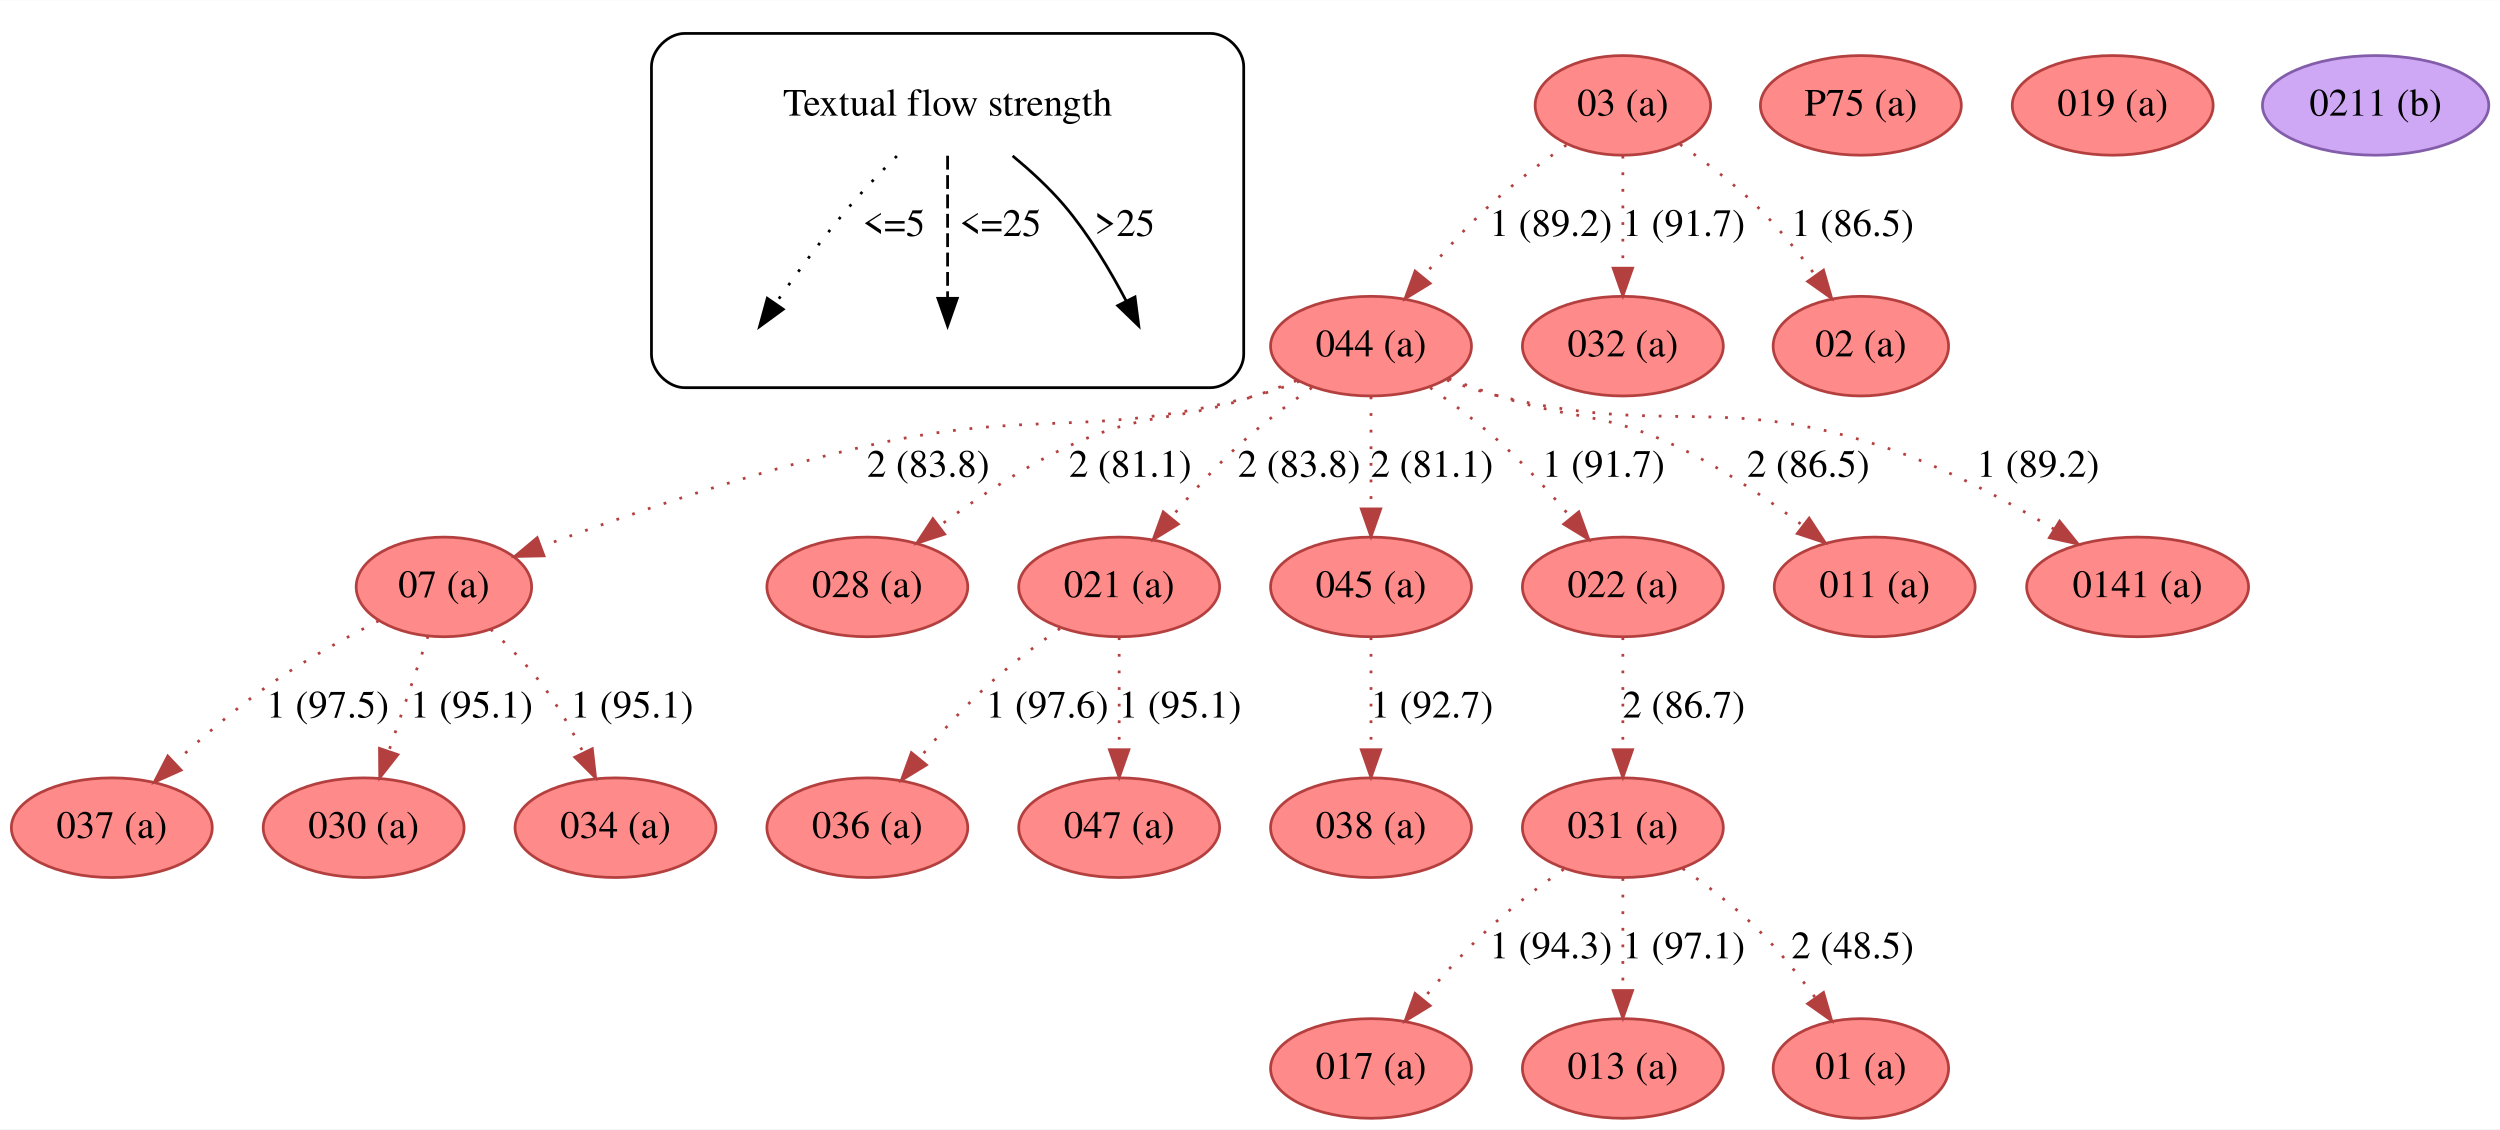
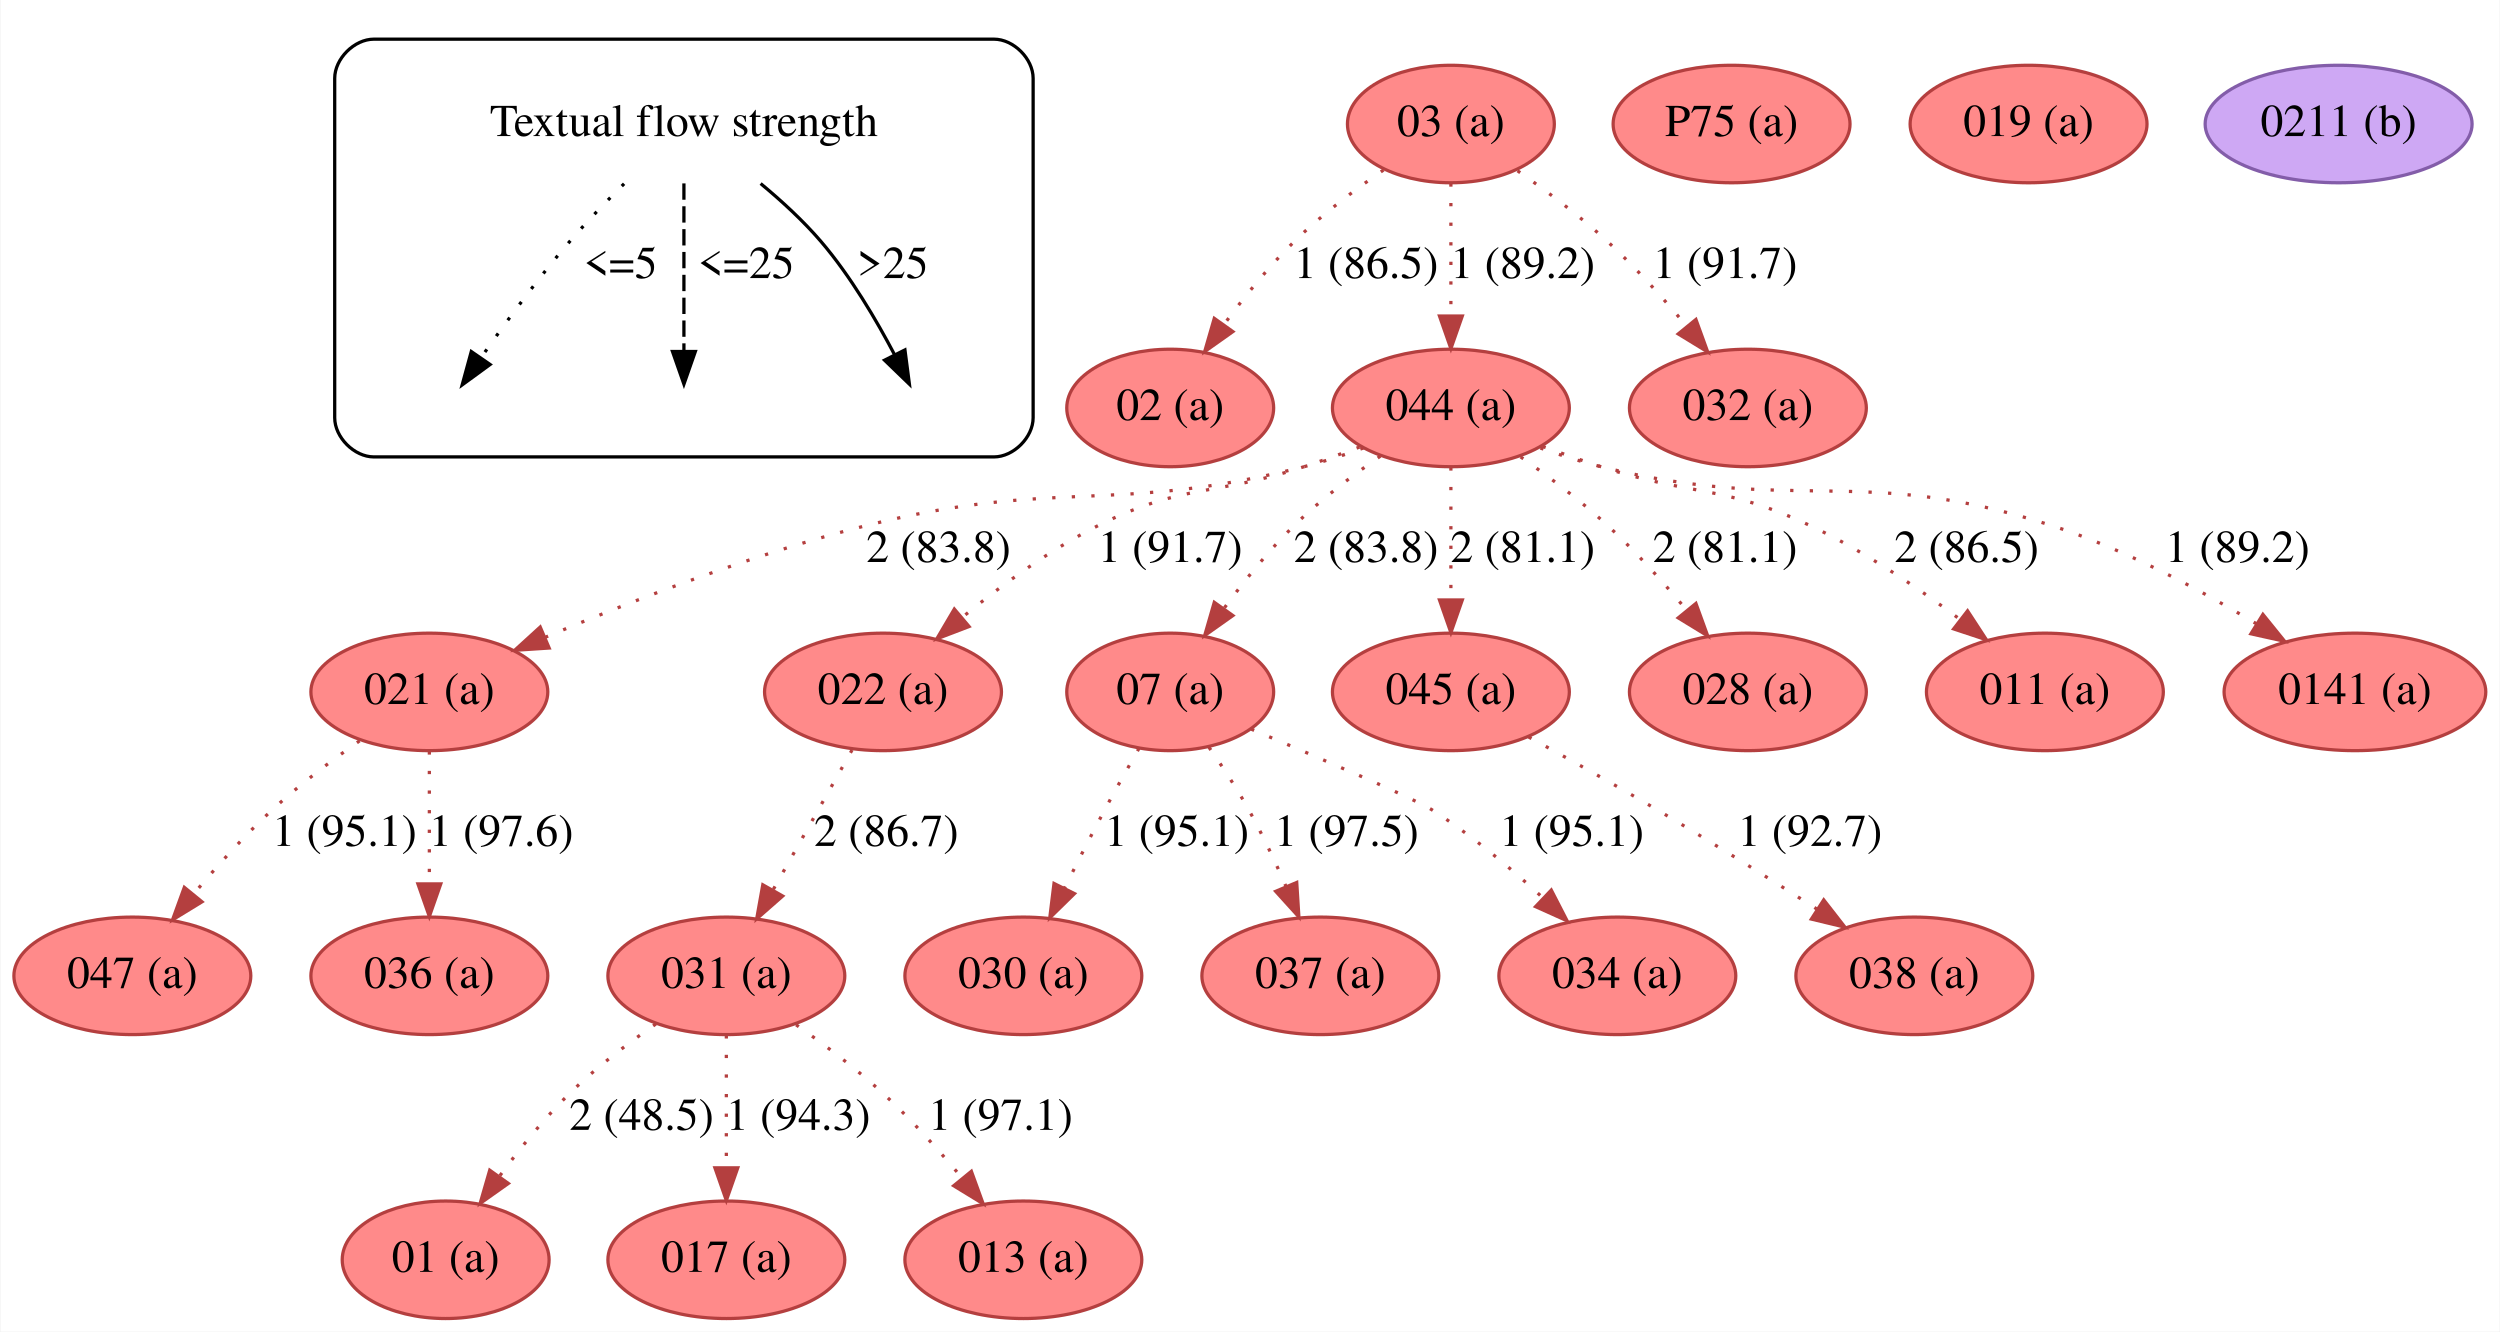
- <svg xmlns="http://www.w3.org/2000/svg" width="903pt" height="408pt" viewBox="0.00 0.00 903.34 408.00">
+ <svg xmlns="http://www.w3.org/2000/svg" width="766pt" height="408pt" viewBox="0.00 0.00 765.69 408.00">
  <g id="graph0" class="graph" transform="scale(1 1) rotate(0) translate(4 404)">
-     <polygon fill="white" stroke="none" points="-4,4 -4,-404 899.343,-404 899.343,4 -4,4" />
+     <polygon fill="white" stroke="none" points="-4,4 -4,-404 761.693,-404 761.693,4 -4,4" />
    <g id="clust1" class="cluster">
-       <path fill="none" stroke="black" d="M243.397,-264C243.397,-264 433.397,-264 433.397,-264 439.397,-264 445.397,-270 445.397,-276 445.397,-276 445.397,-380 445.397,-380 445.397,-386 439.397,-392 433.397,-392 433.397,-392 243.397,-392 243.397,-392 237.397,-392 231.397,-386 231.397,-380 231.397,-380 231.397,-276 231.397,-276 231.397,-270 237.397,-264 243.397,-264" />
+       <path fill="none" stroke="black" d="M110.397,-264C110.397,-264 300.397,-264 300.397,-264 306.397,-264 312.397,-270 312.397,-276 312.397,-276 312.397,-380 312.397,-380 312.397,-386 306.397,-392 300.397,-392 300.397,-392 110.397,-392 110.397,-392 104.397,-392 98.397,-386 98.397,-380 98.397,-380 98.397,-276 98.397,-276 98.397,-270 104.397,-264 110.397,-264" />
    </g>
    <g id="node1" class="node">
-       <text text-anchor="middle" x="338.397" y="-362.3" font-family="Times,serif" font-size="14.00">Textual flow strength</text>
+       <text text-anchor="middle" x="205.397" y="-362.3" font-family="Times,serif" font-size="14.00">Textual flow strength</text>
    </g>
    <g id="edge1" class="edge">
-       <path fill="none" stroke="black" stroke-dasharray="1,5" d="M320.062,-347.686C314.529,-342.194 308.557,-335.989 303.397,-330 293.568,-318.593 283.469,-304.779 276.31,-294.563" />
-       <polygon fill="black" stroke="black" points="279.011,-292.314 270.453,-286.068 273.248,-296.288 279.011,-292.314" />
-       <text text-anchor="middle" x="318.897" y="-318.8" font-family="Times,serif" font-size="14.00">&lt;=5  </text>
+       <path fill="none" stroke="black" stroke-dasharray="1,5" d="M187.062,-347.686C181.529,-342.194 175.557,-335.989 170.397,-330 160.568,-318.593 150.469,-304.779 143.31,-294.563" />
+       <polygon fill="black" stroke="black" points="146.011,-292.314 137.453,-286.068 140.248,-296.288 146.011,-292.314" />
+       <text text-anchor="middle" x="185.897" y="-318.8" font-family="Times,serif" font-size="14.00">&lt;=5  </text>
    </g>
    <g id="edge2" class="edge">
-       <path fill="none" stroke="black" stroke-dasharray="5,2" d="M338.397,-347.799C338.397,-332.794 338.397,-311.174 338.397,-296.409" />
-       <polygon fill="black" stroke="black" points="341.897,-296.293 338.397,-286.293 334.897,-296.293 341.897,-296.293" />
-       <text text-anchor="middle" x="357.397" y="-318.8" font-family="Times,serif" font-size="14.00">  &lt;=25</text>
+       <path fill="none" stroke="black" stroke-dasharray="5,2" d="M205.397,-347.799C205.397,-332.794 205.397,-311.174 205.397,-296.409" />
+       <polygon fill="black" stroke="black" points="208.897,-296.293 205.397,-286.293 201.897,-296.293 208.897,-296.293" />
+       <text text-anchor="middle" x="224.397" y="-318.8" font-family="Times,serif" font-size="14.00">  &lt;=25</text>
    </g>
    <g id="edge3" class="edge">
-       <path fill="none" stroke="black" d="M361.9,-347.76C368.303,-342.462 374.963,-336.344 380.397,-330 389.484,-319.39 397.492,-305.689 402.943,-295.313" />
-       <polygon fill="black" stroke="black" points="406.119,-296.789 407.488,-286.283 399.866,-293.642 406.119,-296.789" />
-       <text text-anchor="middle" x="402.397" y="-318.8" font-family="Times,serif" font-size="14.00">&gt;25</text>
+       <path fill="none" stroke="black" d="M228.9,-347.76C235.303,-342.462 241.963,-336.344 247.397,-330 256.484,-319.39 264.492,-305.689 269.943,-295.313" />
+       <polygon fill="black" stroke="black" points="273.119,-296.789 274.488,-286.283 266.866,-293.642 273.119,-296.789" />
+       <text text-anchor="middle" x="269.397" y="-318.8" font-family="Times,serif" font-size="14.00">&gt;25</text>
    </g>
    <g id="node5" class="node">
-       <ellipse fill="#ff8a8a" stroke="#b43f3f" cx="491.397" cy="-279" rx="36.294" ry="18" />
-       <text text-anchor="middle" x="491.397" y="-275.3" font-family="Times,serif" font-size="14.00">044 (a)</text>
+       <ellipse fill="#ff8a8a" stroke="#b43f3f" cx="440.397" cy="-366" rx="31.695" ry="18" />
+       <text text-anchor="middle" x="440.397" y="-362.3" font-family="Times,serif" font-size="14.00">03 (a)</text>
    </g>
    <g id="node6" class="node">
-       <ellipse fill="#ff8a8a" stroke="#b43f3f" cx="156.397" cy="-192" rx="31.695" ry="18" />
-       <text text-anchor="middle" x="156.397" y="-188.3" font-family="Times,serif" font-size="14.00">07 (a)</text>
+       <ellipse fill="#ff8a8a" stroke="#b43f3f" cx="354.397" cy="-279" rx="31.695" ry="18" />
+       <text text-anchor="middle" x="354.397" y="-275.3" font-family="Times,serif" font-size="14.00">02 (a)</text>
    </g>
    <g id="edge4" class="edge">
-       <path fill="none" stroke="#b43f3f" stroke-dasharray="1,5" d="M465.536,-266.328C460.277,-264.299 454.723,-262.396 449.397,-261 388.711,-245.1 370.593,-256.805 309.397,-243 268.072,-233.678 222.039,-217.864 191.364,-206.515" />
-       <polygon fill="#b43f3f" stroke="#b43f3f" points="192.563,-203.226 181.97,-203.001 190.11,-209.782 192.563,-203.226" />
-       <text text-anchor="middle" x="331.397" y="-231.8" font-family="Times,serif" font-size="14.00">2 (83.8)</text>
+       <path fill="none" stroke="#b43f3f" stroke-dasharray="1,5" d="M419.75,-351.912C410.864,-345.796 400.645,-338.086 392.397,-330 384.572,-322.329 377.035,-312.975 370.765,-304.442" />
+       <polygon fill="#b43f3f" stroke="#b43f3f" points="373.603,-302.394 364.954,-296.275 367.899,-306.452 373.603,-302.394" />
+       <text text-anchor="middle" x="414.397" y="-318.8" font-family="Times,serif" font-size="14.00">1 (86.5)</text>
    </g>
    <g id="node7" class="node">
-       <ellipse fill="#ff8a8a" stroke="#b43f3f" cx="309.397" cy="-192" rx="36.294" ry="18" />
-       <text text-anchor="middle" x="309.397" y="-188.3" font-family="Times,serif" font-size="14.00">028 (a)</text>
+       <ellipse fill="#ff8a8a" stroke="#b43f3f" cx="440.397" cy="-279" rx="36.294" ry="18" />
+       <text text-anchor="middle" x="440.397" y="-275.3" font-family="Times,serif" font-size="14.00">044 (a)</text>
    </g>
    <g id="edge5" class="edge">
-       <path fill="none" stroke="#b43f3f" stroke-dasharray="1,5" d="M464.467,-266.535C459.495,-264.58 454.319,-262.651 449.397,-261 420.163,-251.197 410.404,-255.896 382.397,-243 365.8,-235.358 348.867,-224.024 335.492,-214.077" />
-       <polygon fill="#b43f3f" stroke="#b43f3f" points="337.33,-211.077 327.257,-207.795 333.084,-216.643 337.33,-211.077" />
-       <text text-anchor="middle" x="404.397" y="-231.8" font-family="Times,serif" font-size="14.00">2 (81.1)</text>
+       <path fill="none" stroke="#b43f3f" stroke-dasharray="1,5" d="M440.397,-347.799C440.397,-336.163 440.397,-320.548 440.397,-307.237" />
+       <polygon fill="#b43f3f" stroke="#b43f3f" points="443.897,-307.175 440.397,-297.175 436.897,-307.175 443.897,-307.175" />
+       <text text-anchor="middle" x="462.397" y="-318.8" font-family="Times,serif" font-size="14.00">1 (89.2)</text>
    </g>
    <g id="node8" class="node">
-       <ellipse fill="#ff8a8a" stroke="#b43f3f" cx="400.397" cy="-192" rx="36.294" ry="18" />
-       <text text-anchor="middle" x="400.397" y="-188.3" font-family="Times,serif" font-size="14.00">021 (a)</text>
+       <ellipse fill="#ff8a8a" stroke="#b43f3f" cx="531.397" cy="-279" rx="36.294" ry="18" />
+       <text text-anchor="middle" x="531.397" y="-275.3" font-family="Times,serif" font-size="14.00">032 (a)</text>
    </g>
    <g id="edge6" class="edge">
-       <path fill="none" stroke="#b43f3f" stroke-dasharray="1,5" d="M470.025,-264.006C461.404,-257.963 451.582,-250.554 443.397,-243 434.853,-235.115 426.321,-225.619 419.136,-217.029" />
-       <polygon fill="#b43f3f" stroke="#b43f3f" points="421.741,-214.685 412.704,-209.155 416.32,-219.113 421.741,-214.685" />
-       <text text-anchor="middle" x="465.397" y="-231.8" font-family="Times,serif" font-size="14.00">2 (83.8)</text>
+       <path fill="none" stroke="#b43f3f" stroke-dasharray="1,5" d="M460.816,-351.672C469.659,-345.512 479.908,-337.834 488.397,-330 496.941,-322.115 505.472,-312.619 512.657,-304.029" />
+       <polygon fill="#b43f3f" stroke="#b43f3f" points="515.474,-306.113 519.089,-296.155 510.053,-301.685 515.474,-306.113" />
+       <text text-anchor="middle" x="524.397" y="-318.8" font-family="Times,serif" font-size="14.00">1 (91.7)</text>
+     </g>
+     <g id="node13" class="node">
+       <ellipse fill="#ff8a8a" stroke="#b43f3f" cx="127.397" cy="-192" rx="36.294" ry="18" />
+       <text text-anchor="middle" x="127.397" y="-188.3" font-family="Times,serif" font-size="14.00">021 (a)</text>
+     </g>
+     <g id="edge13" class="edge">
+       <path fill="none" stroke="#b43f3f" stroke-dasharray="1,5" d="M413.589,-266.735C407.677,-264.572 401.389,-262.513 395.397,-261 337.135,-246.287 319.688,-257.595 261.397,-243 227.073,-234.406 189.441,-219.887 162.82,-208.702" />
+       <polygon fill="#b43f3f" stroke="#b43f3f" points="164.108,-205.447 153.536,-204.75 161.366,-211.887 164.108,-205.447" />
+       <text text-anchor="middle" x="283.397" y="-231.8" font-family="Times,serif" font-size="14.00">2 (83.8)</text>
+     </g>
+     <g id="node16" class="node">
+       <ellipse fill="#ff8a8a" stroke="#b43f3f" cx="266.397" cy="-192" rx="36.294" ry="18" />
+       <text text-anchor="middle" x="266.397" y="-188.3" font-family="Times,serif" font-size="14.00">022 (a)</text>
+     </g>
+     <g id="edge14" class="edge">
+       <path fill="none" stroke="#b43f3f" stroke-dasharray="1,5" d="M412.439,-267.028C406.826,-264.941 400.946,-262.838 395.397,-261 367.752,-251.847 358.447,-256.014 332.397,-243 317.455,-235.536 302.481,-224.547 290.582,-214.772" />
+       <polygon fill="#b43f3f" stroke="#b43f3f" points="292.77,-212.038 282.874,-208.256 288.251,-217.384 292.77,-212.038" />
+       <text text-anchor="middle" x="354.397" y="-231.8" font-family="Times,serif" font-size="14.00">1 (91.7)</text>
+     </g>
+     <g id="node17" class="node">
+       <ellipse fill="#ff8a8a" stroke="#b43f3f" cx="354.397" cy="-192" rx="31.695" ry="18" />
+       <text text-anchor="middle" x="354.397" y="-188.3" font-family="Times,serif" font-size="14.00">07 (a)</text>
+     </g>
+     <g id="edge15" class="edge">
+       <path fill="none" stroke="#b43f3f" stroke-dasharray="1,5" d="M418.793,-264.25C410.136,-258.245 400.351,-250.798 392.397,-243 384.572,-235.329 377.035,-225.975 370.765,-217.442" />
+       <polygon fill="#b43f3f" stroke="#b43f3f" points="373.603,-215.394 364.954,-209.275 367.899,-219.452 373.603,-215.394" />
+       <text text-anchor="middle" x="414.397" y="-231.8" font-family="Times,serif" font-size="14.00">2 (83.8)</text>
+     </g>
+     <g id="node18" class="node">
+       <ellipse fill="#ff8a8a" stroke="#b43f3f" cx="440.397" cy="-192" rx="36.294" ry="18" />
+       <text text-anchor="middle" x="440.397" y="-188.3" font-family="Times,serif" font-size="14.00">045 (a)</text>
+     </g>
+     <g id="edge16" class="edge">
+       <path fill="none" stroke="#b43f3f" stroke-dasharray="1,5" d="M440.397,-260.799C440.397,-249.163 440.397,-233.548 440.397,-220.237" />
+       <polygon fill="#b43f3f" stroke="#b43f3f" points="443.897,-220.175 440.397,-210.175 436.897,-220.175 443.897,-220.175" />
+       <text text-anchor="middle" x="462.397" y="-231.8" font-family="Times,serif" font-size="14.00">2 (81.1)</text>
+     </g>
+     <g id="node19" class="node">
+       <ellipse fill="#ff8a8a" stroke="#b43f3f" cx="531.397" cy="-192" rx="36.294" ry="18" />
+       <text text-anchor="middle" x="531.397" y="-188.3" font-family="Times,serif" font-size="14.00">028 (a)</text>
+     </g>
+     <g id="edge17" class="edge">
+       <path fill="none" stroke="#b43f3f" stroke-dasharray="1,5" d="M461.768,-264.006C470.389,-257.963 480.211,-250.554 488.397,-243 496.941,-235.115 505.472,-225.619 512.657,-217.029" />
+       <polygon fill="#b43f3f" stroke="#b43f3f" points="515.474,-219.113 519.089,-209.155 510.053,-214.685 515.474,-219.113" />
+       <text text-anchor="middle" x="524.397" y="-231.8" font-family="Times,serif" font-size="14.00">2 (81.1)</text>
+     </g>
+     <g id="node20" class="node">
+       <ellipse fill="#ff8a8a" stroke="#b43f3f" cx="622.397" cy="-192" rx="36.294" ry="18" />
+       <text text-anchor="middle" x="622.397" y="-188.3" font-family="Times,serif" font-size="14.00">011 (a)</text>
+     </g>
+     <g id="edge18" class="edge">
+       <path fill="none" stroke="#b43f3f" stroke-dasharray="1,5" d="M468.492,-267.213C474.377,-265.067 480.567,-262.894 486.397,-261 514.499,-251.871 523.67,-255.601 550.397,-243 566.657,-235.334 583.241,-224.096 596.388,-214.216" />
+       <polygon fill="#b43f3f" stroke="#b43f3f" points="598.709,-216.847 604.494,-207.97 594.436,-211.302 598.709,-216.847" />
+       <text text-anchor="middle" x="598.397" y="-231.8" font-family="Times,serif" font-size="14.00">2 (86.5)</text>
+     </g>
+     <g id="node21" class="node">
+       <ellipse fill="#ff8a8a" stroke="#b43f3f" cx="717.397" cy="-192" rx="40.094" ry="18" />
+       <text text-anchor="middle" x="717.397" y="-188.3" font-family="Times,serif" font-size="14.00">0141 (a)</text>
+     </g>
+     <g id="edge19" class="edge">
+       <path fill="none" stroke="#b43f3f" stroke-dasharray="1,5" d="M467.813,-266.728C473.856,-264.566 480.28,-262.509 486.397,-261 546.45,-246.186 565.521,-261.957 624.397,-243 646.537,-235.871 669.576,-223.526 687.184,-212.887" />
+       <polygon fill="#b43f3f" stroke="#b43f3f" points="689.202,-215.754 695.864,-207.515 685.518,-209.802 689.202,-215.754" />
+       <text text-anchor="middle" x="681.397" y="-231.8" font-family="Times,serif" font-size="14.00">1 (89.2)</text>
    </g>
    <g id="node9" class="node">
-       <ellipse fill="#ff8a8a" stroke="#b43f3f" cx="491.397" cy="-192" rx="36.294" ry="18" />
-       <text text-anchor="middle" x="491.397" y="-188.3" font-family="Times,serif" font-size="14.00">045 (a)</text>
+       <ellipse fill="#ff8a8a" stroke="#b43f3f" cx="218.397" cy="-105" rx="36.294" ry="18" />
+       <text text-anchor="middle" x="218.397" y="-101.3" font-family="Times,serif" font-size="14.00">031 (a)</text>
+     </g>
+     <g id="node10" class="node">
+       <ellipse fill="#ff8a8a" stroke="#b43f3f" cx="132.397" cy="-18" rx="31.695" ry="18" />
+       <text text-anchor="middle" x="132.397" y="-14.3" font-family="Times,serif" font-size="14.00">01 (a)</text>
    </g>
    <g id="edge7" class="edge">
-       <path fill="none" stroke="#b43f3f" stroke-dasharray="1,5" d="M491.397,-260.799C491.397,-249.163 491.397,-233.548 491.397,-220.237" />
-       <polygon fill="#b43f3f" stroke="#b43f3f" points="494.897,-220.175 491.397,-210.175 487.897,-220.175 494.897,-220.175" />
-       <text text-anchor="middle" x="513.397" y="-231.8" font-family="Times,serif" font-size="14.00">2 (81.1)</text>
-     </g>
-     <g id="node10" class="node">
-       <ellipse fill="#ff8a8a" stroke="#b43f3f" cx="582.397" cy="-192" rx="36.294" ry="18" />
-       <text text-anchor="middle" x="582.397" y="-188.3" font-family="Times,serif" font-size="14.00">022 (a)</text>
+       <path fill="none" stroke="#b43f3f" stroke-dasharray="1,5" d="M196.793,-90.25C188.136,-84.245 178.351,-76.798 170.397,-69 162.572,-61.329 155.035,-51.975 148.765,-43.442" />
+       <polygon fill="#b43f3f" stroke="#b43f3f" points="151.603,-41.394 142.954,-35.275 145.899,-45.452 151.603,-41.394" />
+       <text text-anchor="middle" x="192.397" y="-57.8" font-family="Times,serif" font-size="14.00">2 (48.5)</text>
+     </g>
+     <g id="node11" class="node">
+       <ellipse fill="#ff8a8a" stroke="#b43f3f" cx="218.397" cy="-18" rx="36.294" ry="18" />
+       <text text-anchor="middle" x="218.397" y="-14.3" font-family="Times,serif" font-size="14.00">017 (a)</text>
    </g>
    <g id="edge8" class="edge">
-       <path fill="none" stroke="#b43f3f" stroke-dasharray="1,5" d="M512.768,-264.006C521.389,-257.963 531.211,-250.554 539.397,-243 547.941,-235.115 556.472,-225.619 563.657,-217.029" />
-       <polygon fill="#b43f3f" stroke="#b43f3f" points="566.474,-219.113 570.089,-209.155 561.053,-214.685 566.474,-219.113" />
-       <text text-anchor="middle" x="575.397" y="-231.8" font-family="Times,serif" font-size="14.00">1 (91.7)</text>
-     </g>
-     <g id="node11" class="node">
-       <ellipse fill="#ff8a8a" stroke="#b43f3f" cx="673.397" cy="-192" rx="36.294" ry="18" />
-       <text text-anchor="middle" x="673.397" y="-188.3" font-family="Times,serif" font-size="14.00">011 (a)</text>
+       <path fill="none" stroke="#b43f3f" stroke-dasharray="1,5" d="M218.397,-86.799C218.397,-75.163 218.397,-59.548 218.397,-46.237" />
+       <polygon fill="#b43f3f" stroke="#b43f3f" points="221.897,-46.175 218.397,-36.175 214.897,-46.175 221.897,-46.175" />
+       <text text-anchor="middle" x="240.397" y="-57.8" font-family="Times,serif" font-size="14.00">1 (94.3)</text>
+     </g>
+     <g id="node12" class="node">
+       <ellipse fill="#ff8a8a" stroke="#b43f3f" cx="309.397" cy="-18" rx="36.294" ry="18" />
+       <text text-anchor="middle" x="309.397" y="-14.3" font-family="Times,serif" font-size="14.00">013 (a)</text>
    </g>
    <g id="edge9" class="edge">
-       <path fill="none" stroke="#b43f3f" stroke-dasharray="1,5" d="M519.492,-267.213C525.377,-265.067 531.567,-262.894 537.397,-261 565.499,-251.871 574.67,-255.601 601.397,-243 617.657,-235.334 634.241,-224.096 647.388,-214.216" />
-       <polygon fill="#b43f3f" stroke="#b43f3f" points="649.709,-216.847 655.494,-207.97 645.436,-211.302 649.709,-216.847" />
-       <text text-anchor="middle" x="649.397" y="-231.8" font-family="Times,serif" font-size="14.00">2 (86.5)</text>
-     </g>
-     <g id="node12" class="node">
-       <ellipse fill="#ff8a8a" stroke="#b43f3f" cx="768.397" cy="-192" rx="40.094" ry="18" />
-       <text text-anchor="middle" x="768.397" y="-188.3" font-family="Times,serif" font-size="14.00">0141 (a)</text>
+       <path fill="none" stroke="#b43f3f" stroke-dasharray="1,5" d="M239.768,-90.006C248.389,-83.963 258.211,-76.554 266.397,-69 274.941,-61.115 283.472,-51.619 290.657,-43.029" />
+       <polygon fill="#b43f3f" stroke="#b43f3f" points="293.474,-45.114 297.089,-35.154 288.053,-40.685 293.474,-45.114" />
+       <text text-anchor="middle" x="302.397" y="-57.8" font-family="Times,serif" font-size="14.00">1 (97.1)</text>
+     </g>
+     <g id="node14" class="node">
+       <ellipse fill="#ff8a8a" stroke="#b43f3f" cx="36.397" cy="-105" rx="36.294" ry="18" />
+       <text text-anchor="middle" x="36.397" y="-101.3" font-family="Times,serif" font-size="14.00">047 (a)</text>
    </g>
    <g id="edge10" class="edge">
-       <path fill="none" stroke="#b43f3f" stroke-dasharray="1,5" d="M518.813,-266.728C524.856,-264.566 531.28,-262.509 537.397,-261 597.45,-246.186 616.521,-261.957 675.397,-243 697.537,-235.871 720.576,-223.526 738.184,-212.887" />
-       <polygon fill="#b43f3f" stroke="#b43f3f" points="740.202,-215.754 746.864,-207.515 736.518,-209.802 740.202,-215.754" />
-       <text text-anchor="middle" x="732.397" y="-231.8" font-family="Times,serif" font-size="14.00">1 (89.2)</text>
-     </g>
-     <g id="node13" class="node">
-       <ellipse fill="#ff8a8a" stroke="#b43f3f" cx="36.397" cy="-105" rx="36.294" ry="18" />
-       <text text-anchor="middle" x="36.397" y="-101.3" font-family="Times,serif" font-size="14.00">037 (a)</text>
+       <path fill="none" stroke="#b43f3f" stroke-dasharray="1,5" d="M106.025,-177.006C97.404,-170.963 87.582,-163.554 79.397,-156 70.853,-148.115 62.321,-138.619 55.136,-130.029" />
+       <polygon fill="#b43f3f" stroke="#b43f3f" points="57.741,-127.685 48.704,-122.155 52.32,-132.113 57.741,-127.685" />
+       <text text-anchor="middle" x="101.397" y="-144.8" font-family="Times,serif" font-size="14.00">1 (95.1)</text>
+     </g>
+     <g id="node15" class="node">
+       <ellipse fill="#ff8a8a" stroke="#b43f3f" cx="127.397" cy="-105" rx="36.294" ry="18" />
+       <text text-anchor="middle" x="127.397" y="-101.3" font-family="Times,serif" font-size="14.00">036 (a)</text>
    </g>
    <g id="edge11" class="edge">
-       <path fill="none" stroke="#b43f3f" stroke-dasharray="1,5" d="M132.827,-179.749C120.394,-173.413 105.123,-164.983 92.397,-156 80.802,-147.816 68.939,-137.548 59.134,-128.449" />
-       <polygon fill="#b43f3f" stroke="#b43f3f" points="61.425,-125.798 51.756,-121.465 56.612,-130.882 61.425,-125.798" />
-       <text text-anchor="middle" x="114.397" y="-144.8" font-family="Times,serif" font-size="14.00">1 (97.5)</text>
-     </g>
-     <g id="node14" class="node">
-       <ellipse fill="#ff8a8a" stroke="#b43f3f" cx="127.397" cy="-105" rx="36.294" ry="18" />
-       <text text-anchor="middle" x="127.397" y="-101.3" font-family="Times,serif" font-size="14.00">030 (a)</text>
+       <path fill="none" stroke="#b43f3f" stroke-dasharray="1,5" d="M127.397,-173.799C127.397,-162.163 127.397,-146.548 127.397,-133.237" />
+       <polygon fill="#b43f3f" stroke="#b43f3f" points="130.897,-133.175 127.397,-123.175 123.897,-133.175 130.897,-133.175" />
+       <text text-anchor="middle" x="149.397" y="-144.8" font-family="Times,serif" font-size="14.00">1 (97.6)</text>
    </g>
    <g id="edge12" class="edge">
-       <path fill="none" stroke="#b43f3f" stroke-dasharray="1,5" d="M150.667,-174.207C146.642,-162.409 141.173,-146.378 136.548,-132.822" />
-       <polygon fill="#b43f3f" stroke="#b43f3f" points="139.755,-131.383 133.214,-123.049 133.13,-133.644 139.755,-131.383" />
-       <text text-anchor="middle" x="166.397" y="-144.8" font-family="Times,serif" font-size="14.00">1 (95.1)</text>
-     </g>
-     <g id="node15" class="node">
-       <ellipse fill="#ff8a8a" stroke="#b43f3f" cx="218.397" cy="-105" rx="36.294" ry="18" />
-       <text text-anchor="middle" x="218.397" y="-101.3" font-family="Times,serif" font-size="14.00">034 (a)</text>
-     </g>
-     <g id="edge13" class="edge">
-       <path fill="none" stroke="#b43f3f" stroke-dasharray="1,5" d="M173.312,-176.669C179.763,-170.689 186.882,-163.414 192.397,-156 197.853,-148.665 202.789,-140.023 206.859,-132.006" />
-       <polygon fill="#b43f3f" stroke="#b43f3f" points="210.013,-133.523 211.218,-122.997 203.712,-130.475 210.013,-133.523" />
-       <text text-anchor="middle" x="224.397" y="-144.8" font-family="Times,serif" font-size="14.00">1 (95.1)</text>
-     </g>
-     <g id="node16" class="node">
+       <path fill="none" stroke="#b43f3f" stroke-dasharray="1,5" d="M256.914,-174.207C250.032,-162.021 240.6,-145.318 232.792,-131.491" />
+       <polygon fill="#b43f3f" stroke="#b43f3f" points="235.662,-129.456 227.697,-122.469 229.567,-132.898 235.662,-129.456" />
+       <text text-anchor="middle" x="267.397" y="-144.8" font-family="Times,serif" font-size="14.00">2 (86.7)</text>
+     </g>
+     <g id="node22" class="node">
      <ellipse fill="#ff8a8a" stroke="#b43f3f" cx="309.397" cy="-105" rx="36.294" ry="18" />
-       <text text-anchor="middle" x="309.397" y="-101.3" font-family="Times,serif" font-size="14.00">036 (a)</text>
-     </g>
-     <g id="edge14" class="edge">
-       <path fill="none" stroke="#b43f3f" stroke-dasharray="1,5" d="M379.025,-177.006C370.404,-170.963 360.582,-163.554 352.397,-156 343.853,-148.115 335.321,-138.619 328.136,-130.029" />
-       <polygon fill="#b43f3f" stroke="#b43f3f" points="330.741,-127.685 321.704,-122.155 325.32,-132.113 330.741,-127.685" />
-       <text text-anchor="middle" x="374.397" y="-144.8" font-family="Times,serif" font-size="14.00">1 (97.6)</text>
-     </g>
-     <g id="node17" class="node">
+       <text text-anchor="middle" x="309.397" y="-101.3" font-family="Times,serif" font-size="14.00">030 (a)</text>
+     </g>
+     <g id="edge20" class="edge">
+       <path fill="none" stroke="#b43f3f" stroke-dasharray="1,5" d="M344.847,-174.723C341.473,-168.861 337.699,-162.17 334.397,-156 330.229,-148.213 325.866,-139.645 321.972,-131.834" />
+       <polygon fill="#b43f3f" stroke="#b43f3f" points="325.069,-130.2 317.5,-122.785 318.793,-133.301 325.069,-130.2" />
+       <text text-anchor="middle" x="356.397" y="-144.8" font-family="Times,serif" font-size="14.00">1 (95.1)</text>
+     </g>
+     <g id="node23" class="node">
      <ellipse fill="#ff8a8a" stroke="#b43f3f" cx="400.397" cy="-105" rx="36.294" ry="18" />
-       <text text-anchor="middle" x="400.397" y="-101.3" font-family="Times,serif" font-size="14.00">047 (a)</text>
-     </g>
-     <g id="edge15" class="edge">
-       <path fill="none" stroke="#b43f3f" stroke-dasharray="1,5" d="M400.397,-173.799C400.397,-162.163 400.397,-146.548 400.397,-133.237" />
-       <polygon fill="#b43f3f" stroke="#b43f3f" points="403.897,-133.175 400.397,-123.175 396.897,-133.175 403.897,-133.175" />
-       <text text-anchor="middle" x="422.397" y="-144.8" font-family="Times,serif" font-size="14.00">1 (95.1)</text>
-     </g>
-     <g id="node21" class="node">
+       <text text-anchor="middle" x="400.397" y="-101.3" font-family="Times,serif" font-size="14.00">037 (a)</text>
+     </g>
+     <g id="edge21" class="edge">
+       <path fill="none" stroke="#b43f3f" stroke-dasharray="1,5" d="M366.28,-175.022C370.368,-169.187 374.814,-162.438 378.397,-156 382.547,-148.542 386.498,-140.148 389.877,-132.398" />
+       <polygon fill="#b43f3f" stroke="#b43f3f" points="393.161,-133.619 393.824,-123.044 386.712,-130.897 393.161,-133.619" />
+       <text text-anchor="middle" x="408.397" y="-144.8" font-family="Times,serif" font-size="14.00">1 (97.5)</text>
+     </g>
+     <g id="node24" class="node">
      <ellipse fill="#ff8a8a" stroke="#b43f3f" cx="491.397" cy="-105" rx="36.294" ry="18" />
-       <text text-anchor="middle" x="491.397" y="-101.3" font-family="Times,serif" font-size="14.00">038 (a)</text>
-     </g>
-     <g id="edge19" class="edge">
-       <path fill="none" stroke="#b43f3f" stroke-dasharray="1,5" d="M491.397,-173.799C491.397,-162.163 491.397,-146.548 491.397,-133.237" />
-       <polygon fill="#b43f3f" stroke="#b43f3f" points="494.897,-133.175 491.397,-123.175 487.897,-133.175 494.897,-133.175" />
-       <text text-anchor="middle" x="513.397" y="-144.8" font-family="Times,serif" font-size="14.00">1 (92.7)</text>
-     </g>
-     <g id="node22" class="node">
+       <text text-anchor="middle" x="491.397" y="-101.3" font-family="Times,serif" font-size="14.00">034 (a)</text>
+     </g>
+     <g id="edge22" class="edge">
+       <path fill="none" stroke="#b43f3f" stroke-dasharray="1,5" d="M379.197,-180.603C400.792,-171.475 429.407,-159.172 434.397,-156 446.493,-148.31 458.612,-138.116 468.546,-128.939" />
+       <polygon fill="#b43f3f" stroke="#b43f3f" points="471.156,-131.287 476.001,-121.865 466.338,-126.209 471.156,-131.287" />
+       <text text-anchor="middle" x="477.397" y="-144.8" font-family="Times,serif" font-size="14.00">1 (95.1)</text>
+     </g>
+     <g id="node25" class="node">
      <ellipse fill="#ff8a8a" stroke="#b43f3f" cx="582.397" cy="-105" rx="36.294" ry="18" />
-       <text text-anchor="middle" x="582.397" y="-101.3" font-family="Times,serif" font-size="14.00">031 (a)</text>
+       <text text-anchor="middle" x="582.397" y="-101.3" font-family="Times,serif" font-size="14.00">038 (a)</text>
    </g>
    <g id="edge23" class="edge">
-       <path fill="none" stroke="#b43f3f" stroke-dasharray="1,5" d="M582.397,-173.799C582.397,-162.163 582.397,-146.548 582.397,-133.237" />
-       <polygon fill="#b43f3f" stroke="#b43f3f" points="585.897,-133.175 582.397,-123.175 578.897,-133.175 585.897,-133.175" />
-       <text text-anchor="middle" x="604.397" y="-144.8" font-family="Times,serif" font-size="14.00">2 (86.7)</text>
-     </g>
-     <g id="node18" class="node">
-       <ellipse fill="#ff8a8a" stroke="#b43f3f" cx="582.397" cy="-366" rx="31.695" ry="18" />
-       <text text-anchor="middle" x="582.397" y="-362.3" font-family="Times,serif" font-size="14.00">03 (a)</text>
-     </g>
-     <g id="edge16" class="edge">
-       <path fill="none" stroke="#b43f3f" stroke-dasharray="1,5" d="M561.978,-351.672C553.134,-345.512 542.886,-337.834 534.397,-330 525.853,-322.115 517.321,-312.619 510.136,-304.029" />
-       <polygon fill="#b43f3f" stroke="#b43f3f" points="512.741,-301.685 503.704,-296.155 507.32,-306.113 512.741,-301.685" />
-       <text text-anchor="middle" x="556.397" y="-318.8" font-family="Times,serif" font-size="14.00">1 (89.2)</text>
-     </g>
-     <g id="node19" class="node">
-       <ellipse fill="#ff8a8a" stroke="#b43f3f" cx="582.397" cy="-279" rx="36.294" ry="18" />
-       <text text-anchor="middle" x="582.397" y="-275.3" font-family="Times,serif" font-size="14.00">032 (a)</text>
-     </g>
-     <g id="edge17" class="edge">
-       <path fill="none" stroke="#b43f3f" stroke-dasharray="1,5" d="M582.397,-347.799C582.397,-336.163 582.397,-320.548 582.397,-307.237" />
-       <polygon fill="#b43f3f" stroke="#b43f3f" points="585.897,-307.175 582.397,-297.175 578.897,-307.175 585.897,-307.175" />
-       <text text-anchor="middle" x="604.397" y="-318.8" font-family="Times,serif" font-size="14.00">1 (91.7)</text>
-     </g>
-     <g id="node20" class="node">
-       <ellipse fill="#ff8a8a" stroke="#b43f3f" cx="668.397" cy="-279" rx="31.695" ry="18" />
-       <text text-anchor="middle" x="668.397" y="-275.3" font-family="Times,serif" font-size="14.00">02 (a)</text>
-     </g>
-     <g id="edge18" class="edge">
-       <path fill="none" stroke="#b43f3f" stroke-dasharray="1,5" d="M603.044,-351.912C611.93,-345.796 622.148,-338.086 630.397,-330 638.221,-322.329 645.759,-312.975 652.029,-304.442" />
-       <polygon fill="#b43f3f" stroke="#b43f3f" points="654.894,-306.452 657.84,-296.275 649.191,-302.394 654.894,-306.452" />
-       <text text-anchor="middle" x="665.397" y="-318.8" font-family="Times,serif" font-size="14.00">1 (86.5)</text>
-     </g>
-     <g id="node23" class="node">
-       <ellipse fill="#ff8a8a" stroke="#b43f3f" cx="491.397" cy="-18" rx="36.294" ry="18" />
-       <text text-anchor="middle" x="491.397" y="-14.3" font-family="Times,serif" font-size="14.00">017 (a)</text>
-     </g>
-     <g id="edge20" class="edge">
-       <path fill="none" stroke="#b43f3f" stroke-dasharray="1,5" d="M561.025,-90.006C552.404,-83.963 542.582,-76.554 534.397,-69 525.853,-61.115 517.321,-51.619 510.136,-43.029" />
-       <polygon fill="#b43f3f" stroke="#b43f3f" points="512.741,-40.685 503.704,-35.154 507.32,-45.114 512.741,-40.685" />
-       <text text-anchor="middle" x="556.397" y="-57.8" font-family="Times,serif" font-size="14.00">1 (94.3)</text>
-     </g>
-     <g id="node24" class="node">
-       <ellipse fill="#ff8a8a" stroke="#b43f3f" cx="582.397" cy="-18" rx="36.294" ry="18" />
-       <text text-anchor="middle" x="582.397" y="-14.3" font-family="Times,serif" font-size="14.00">013 (a)</text>
-     </g>
-     <g id="edge21" class="edge">
-       <path fill="none" stroke="#b43f3f" stroke-dasharray="1,5" d="M582.397,-86.799C582.397,-75.163 582.397,-59.548 582.397,-46.237" />
-       <polygon fill="#b43f3f" stroke="#b43f3f" points="585.897,-46.175 582.397,-36.175 578.897,-46.175 585.897,-46.175" />
-       <text text-anchor="middle" x="604.397" y="-57.8" font-family="Times,serif" font-size="14.00">1 (97.1)</text>
-     </g>
-     <g id="node25" class="node">
-       <ellipse fill="#ff8a8a" stroke="#b43f3f" cx="668.397" cy="-18" rx="31.695" ry="18" />
-       <text text-anchor="middle" x="668.397" y="-14.3" font-family="Times,serif" font-size="14.00">01 (a)</text>
-     </g>
-     <g id="edge22" class="edge">
-       <path fill="none" stroke="#b43f3f" stroke-dasharray="1,5" d="M604.001,-90.25C612.657,-84.245 622.443,-76.798 630.397,-69 638.221,-61.329 645.759,-51.975 652.029,-43.442" />
-       <polygon fill="#b43f3f" stroke="#b43f3f" points="654.894,-45.452 657.84,-35.275 649.191,-41.394 654.894,-45.452" />
-       <text text-anchor="middle" x="665.397" y="-57.8" font-family="Times,serif" font-size="14.00">2 (48.5)</text>
+       <path fill="none" stroke="#b43f3f" stroke-dasharray="1,5" d="M464.213,-178.187C476.08,-171.697 490.593,-163.6 503.397,-156 519.81,-146.257 537.814,-134.915 552.483,-125.499" />
+       <polygon fill="#b43f3f" stroke="#b43f3f" points="554.634,-128.276 561.143,-119.916 550.841,-122.393 554.634,-128.276" />
+       <text text-anchor="middle" x="550.397" y="-144.8" font-family="Times,serif" font-size="14.00">1 (92.7)</text>
    </g>
    <g id="node26" class="node">
-       <ellipse fill="#ff8a8a" stroke="#b43f3f" cx="668.397" cy="-366" rx="36.294" ry="18" />
-       <text text-anchor="middle" x="668.397" y="-362.3" font-family="Times,serif" font-size="14.00">P75 (a)</text>
+       <ellipse fill="#ff8a8a" stroke="#b43f3f" cx="526.397" cy="-366" rx="36.294" ry="18" />
+       <text text-anchor="middle" x="526.397" y="-362.3" font-family="Times,serif" font-size="14.00">P75 (a)</text>
    </g>
    <g id="node27" class="node">
-       <ellipse fill="#ff8a8a" stroke="#b43f3f" cx="759.397" cy="-366" rx="36.294" ry="18" />
-       <text text-anchor="middle" x="759.397" y="-362.3" font-family="Times,serif" font-size="14.00">019 (a)</text>
+       <ellipse fill="#ff8a8a" stroke="#b43f3f" cx="617.397" cy="-366" rx="36.294" ry="18" />
+       <text text-anchor="middle" x="617.397" y="-362.3" font-family="Times,serif" font-size="14.00">019 (a)</text>
    </g>
    <g id="node28" class="node">
-       <ellipse fill="#cea8f4" stroke="#835da9" cx="854.397" cy="-366" rx="40.893" ry="18" />
-       <text text-anchor="middle" x="854.397" y="-362.3" font-family="Times,serif" font-size="14.00">0211 (b)</text>
+       <ellipse fill="#cea8f4" stroke="#835da9" cx="712.397" cy="-366" rx="40.893" ry="18" />
+       <text text-anchor="middle" x="712.397" y="-362.3" font-family="Times,serif" font-size="14.00">0211 (b)</text>
    </g>
  </g>
</svg>
